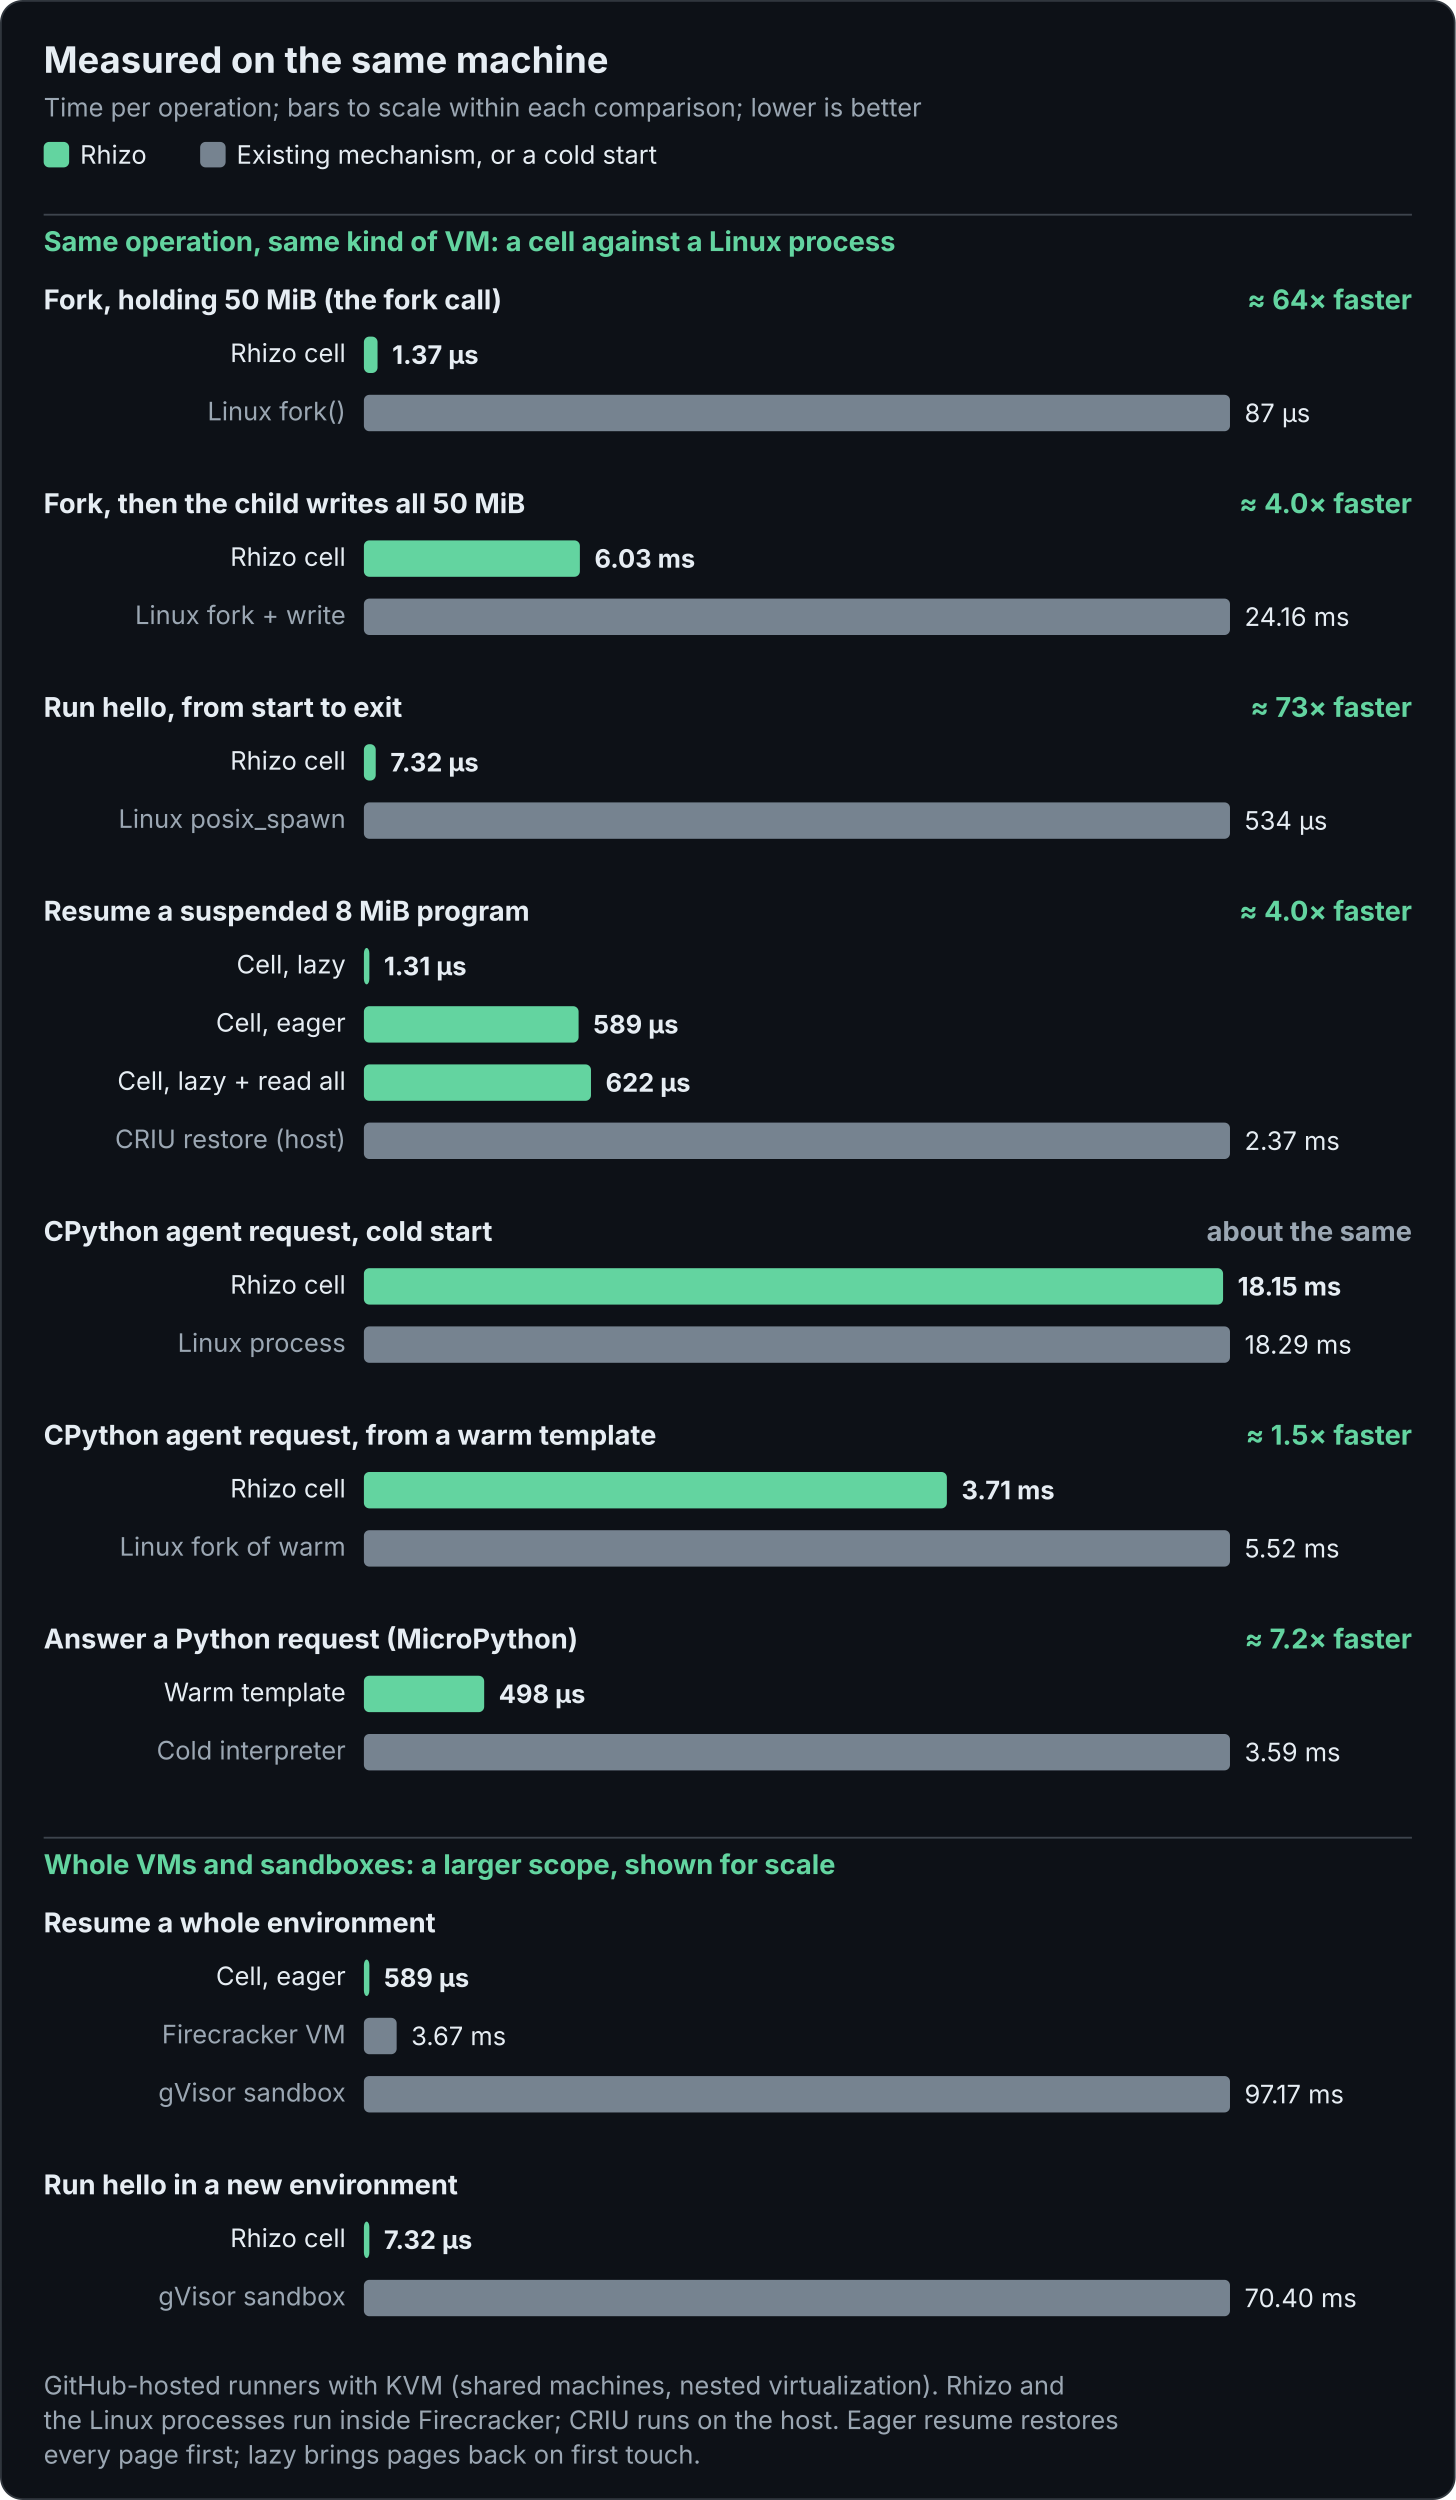
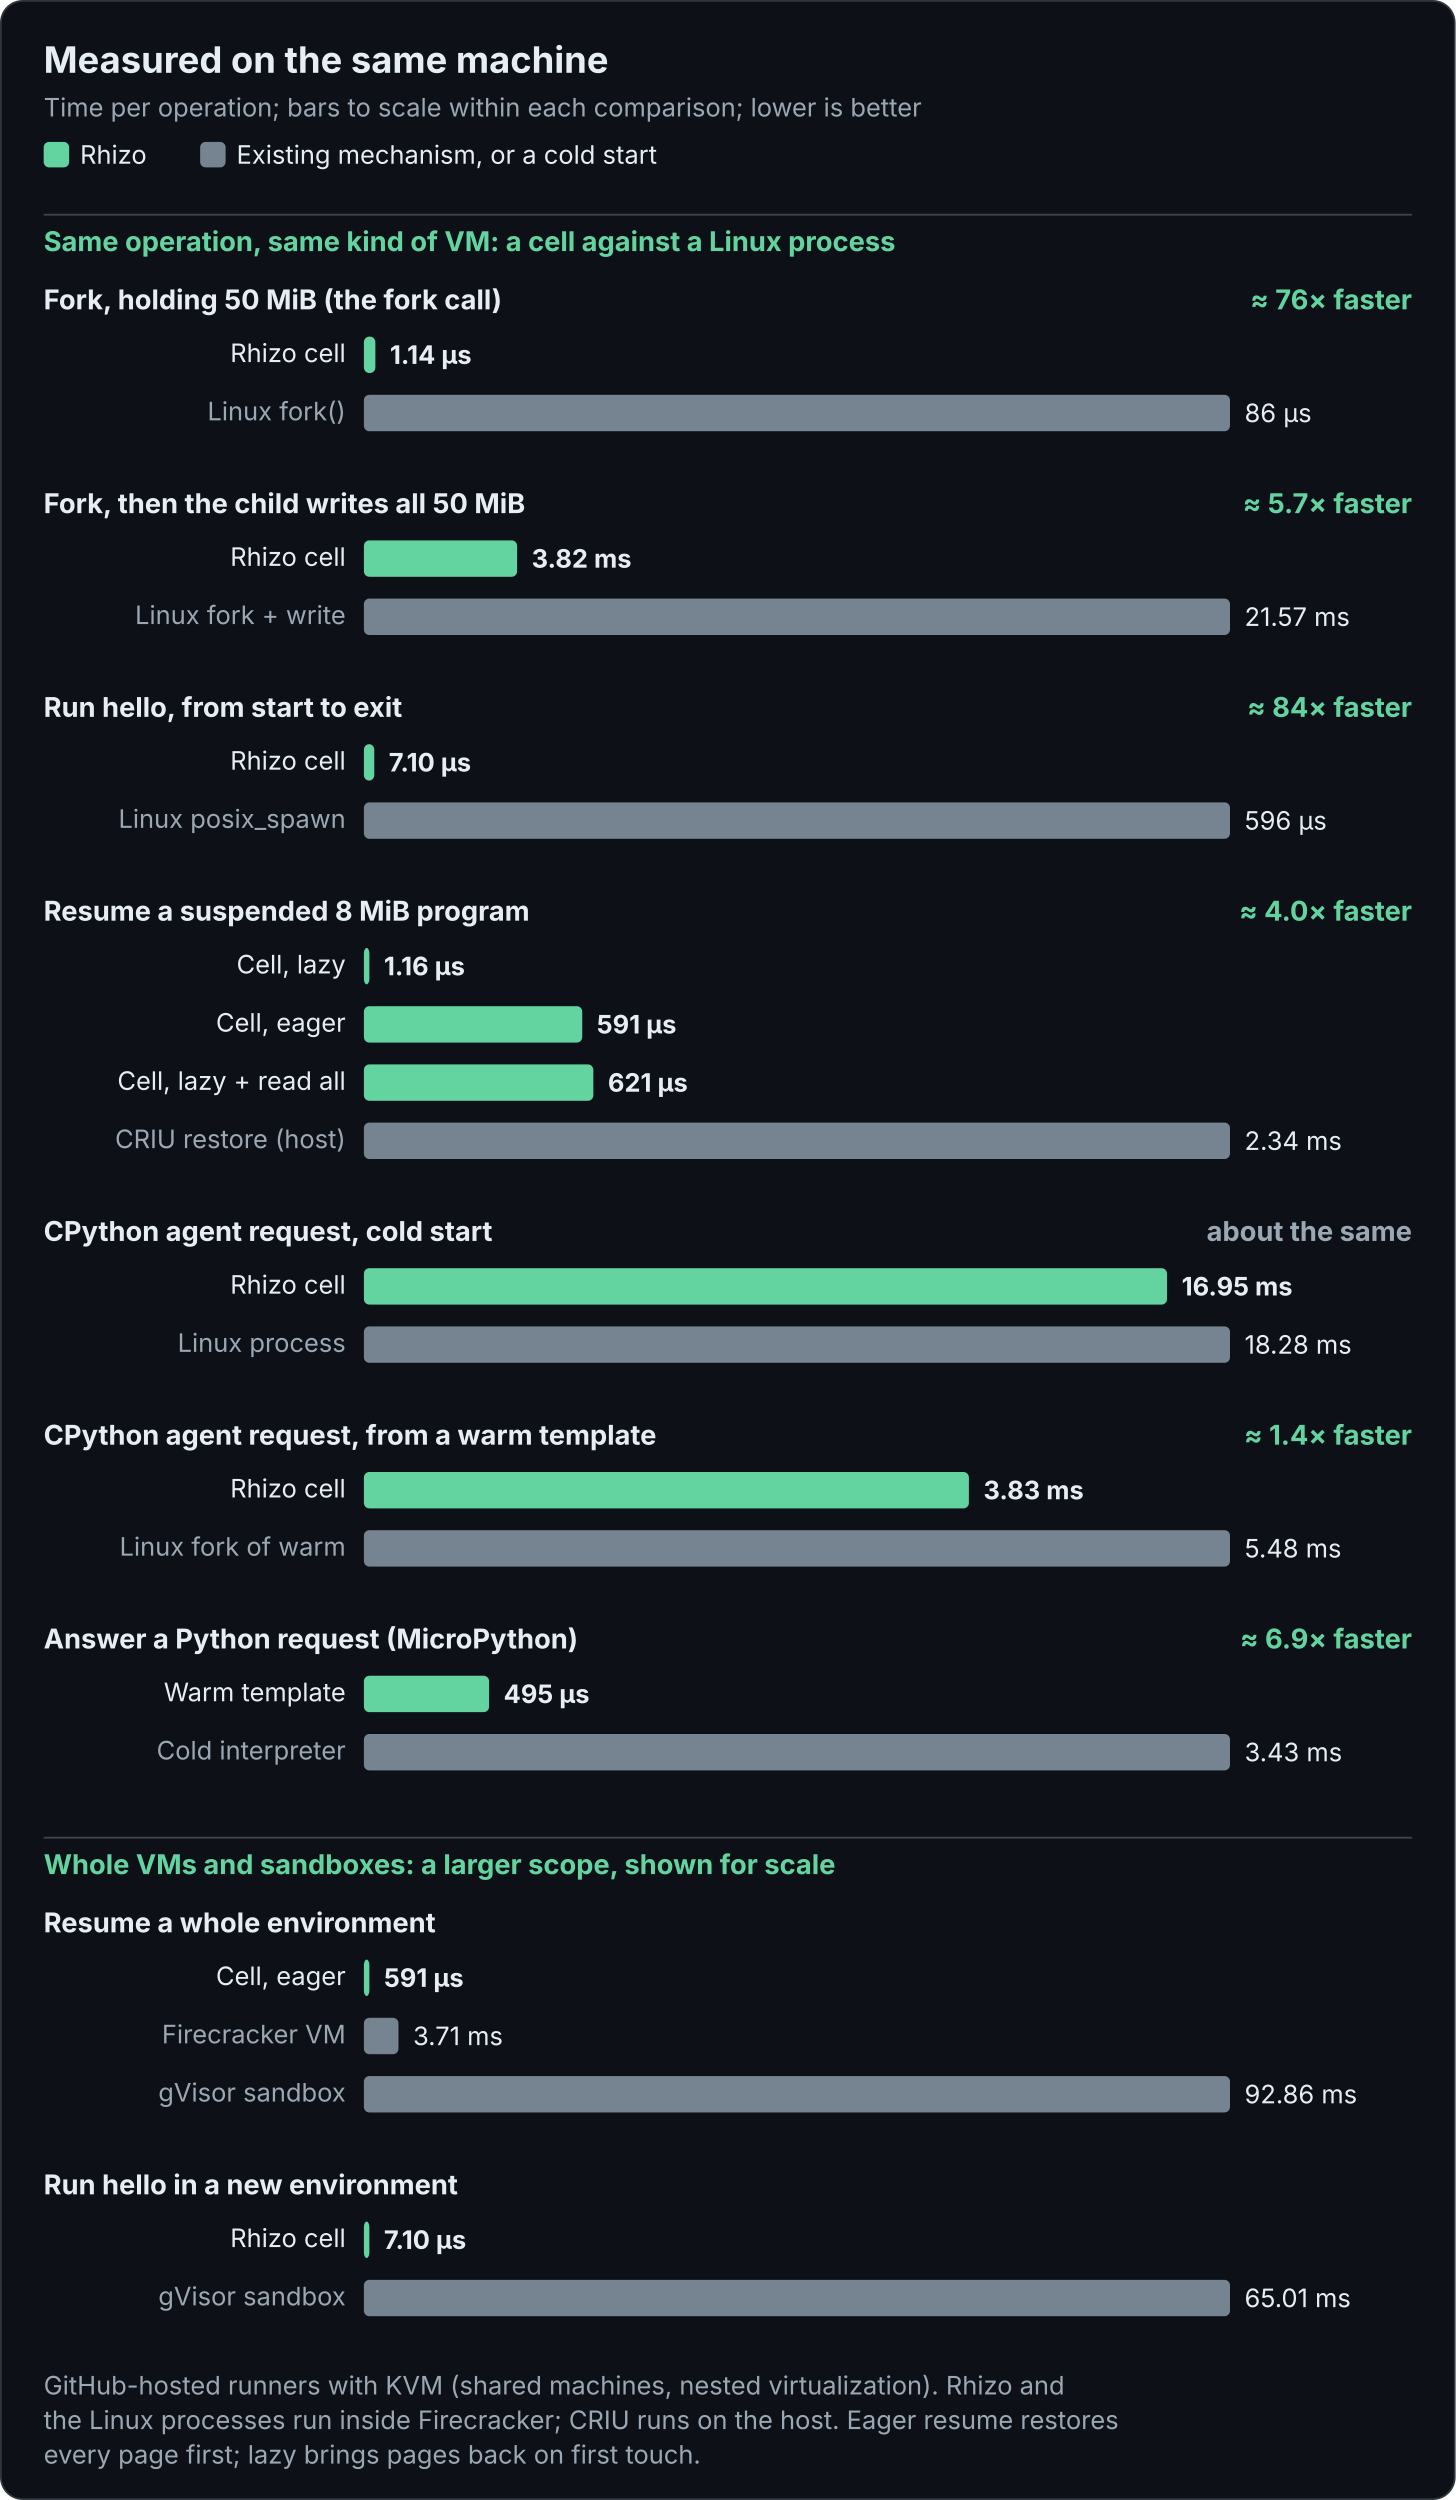
<svg xmlns="http://www.w3.org/2000/svg" viewBox="0 0 800 1374" width="800" height="1374" role="img" font-family="Inter, -apple-system, Segoe UI, Helvetica, Arial, sans-serif">
  <defs>
    <marker id="a" viewBox="0 0 10 10" refX="9" refY="5" markerWidth="7" markerHeight="7" orient="auto-start-reverse">
      <path d="M0 0L10 5L0 10z" fill="#8b98a5" />
    </marker>
  </defs>
  <rect class="bg" x="0.5" y="0.5" width="799" height="1373" rx="12" fill="#0d1117" stroke="#30363d" />
  <text x="24" y="40" font-size="20" fill="#e6edf3" font-weight="700">Measured on the same machine</text>
  <text x="24" y="64" font-size="14" fill="#9ba7b3">Time per operation; bars to scale within each comparison; lower is better</text>
  <rect x="24" y="78" width="14" height="14" rx="3" fill="#63d4a0" stroke="#63d4a0" stroke-width="0" />
  <text x="44" y="90" font-size="14" fill="#e6edf3">Rhizo</text>
  <rect x="110" y="78" width="14" height="14" rx="3" fill="#768390" stroke="#768390" stroke-width="0" />
  <text x="130" y="90" font-size="14" fill="#e6edf3">Existing mechanism, or a cold start</text>
  <line x1="24" y1="118" x2="776" y2="118" stroke="#3d444d" stroke-width="1" />
  <text x="24" y="138" font-size="15" fill="#63d4a0" font-weight="700">Same operation, same kind of VM: a cell against a Linux process</text>
  <text x="24" y="170" font-size="15" fill="#e6edf3" font-weight="700">Fork, holding 50 MiB (the fork call)</text>
-   <text x="776" y="170" font-size="15" fill="#63d4a0" font-weight="700" text-anchor="end">≈ 64× faster</text>
+   <text x="776" y="170" font-size="15" fill="#63d4a0" font-weight="700" text-anchor="end">≈ 76× faster</text>
  <text x="190" y="199" font-size="14" fill="#e6edf3" text-anchor="end">Rhizo cell</text>
-   <rect x="200" y="185" width="7.5" height="20" rx="3" fill="#63d4a0" stroke="#63d4a0" stroke-width="0" />
-   <text x="215.495" y="200" font-size="14" fill="#e6edf3" font-weight="700" stroke="#0d1117" stroke-width="5" stroke-linejoin="round" paint-order="stroke">1.37 µs</text>
+   <rect x="200" y="185" width="6.3" height="20" rx="3" fill="#63d4a0" stroke="#63d4a0" stroke-width="0" />
+   <text x="214.288" y="200" font-size="14" fill="#e6edf3" font-weight="700" stroke="#0d1117" stroke-width="5" stroke-linejoin="round" paint-order="stroke">1.14 µs</text>
  <text x="190" y="231" font-size="14" fill="#9ba7b3" text-anchor="end">Linux fork()</text>
  <rect x="200" y="217" width="476.0" height="20" rx="3" fill="#768390" stroke="#768390" stroke-width="0" />
-   <text x="684.0" y="232" font-size="14" fill="#e6edf3" font-weight="400" stroke="#0d1117" stroke-width="5" stroke-linejoin="round" paint-order="stroke">87 µs</text>
+   <text x="684.0" y="232" font-size="14" fill="#e6edf3" font-weight="400" stroke="#0d1117" stroke-width="5" stroke-linejoin="round" paint-order="stroke">86 µs</text>
  <text x="24" y="282" font-size="15" fill="#e6edf3" font-weight="700">Fork, then the child writes all 50 MiB</text>
-   <text x="776" y="282" font-size="15" fill="#63d4a0" font-weight="700" text-anchor="end">≈ 4.0× faster</text>
+   <text x="776" y="282" font-size="15" fill="#63d4a0" font-weight="700" text-anchor="end">≈ 5.7× faster</text>
  <text x="190" y="311" font-size="14" fill="#e6edf3" text-anchor="end">Rhizo cell</text>
-   <rect x="200" y="297" width="118.7" height="20" rx="3" fill="#63d4a0" stroke="#63d4a0" stroke-width="0" />
-   <text x="326.713" y="312" font-size="14" fill="#e6edf3" font-weight="700" stroke="#0d1117" stroke-width="5" stroke-linejoin="round" paint-order="stroke">6.03 ms</text>
+   <rect x="200" y="297" width="84.2" height="20" rx="3" fill="#63d4a0" stroke="#63d4a0" stroke-width="0" />
+   <text x="292.187" y="312" font-size="14" fill="#e6edf3" font-weight="700" stroke="#0d1117" stroke-width="5" stroke-linejoin="round" paint-order="stroke">3.82 ms</text>
  <text x="190" y="343" font-size="14" fill="#9ba7b3" text-anchor="end">Linux fork + write</text>
  <rect x="200" y="329" width="476.0" height="20" rx="3" fill="#768390" stroke="#768390" stroke-width="0" />
-   <text x="684.0" y="344" font-size="14" fill="#e6edf3" font-weight="400" stroke="#0d1117" stroke-width="5" stroke-linejoin="round" paint-order="stroke">24.16 ms</text>
+   <text x="684.0" y="344" font-size="14" fill="#e6edf3" font-weight="400" stroke="#0d1117" stroke-width="5" stroke-linejoin="round" paint-order="stroke">21.57 ms</text>
  <text x="24" y="394" font-size="15" fill="#e6edf3" font-weight="700">Run hello, from start to exit</text>
-   <text x="776" y="394" font-size="15" fill="#63d4a0" font-weight="700" text-anchor="end">≈ 73× faster</text>
+   <text x="776" y="394" font-size="15" fill="#63d4a0" font-weight="700" text-anchor="end">≈ 84× faster</text>
  <text x="190" y="423" font-size="14" fill="#e6edf3" text-anchor="end">Rhizo cell</text>
-   <rect x="200" y="409" width="6.5" height="20" rx="3" fill="#63d4a0" stroke="#63d4a0" stroke-width="0" />
-   <text x="214.525" y="424" font-size="14" fill="#e6edf3" font-weight="700" stroke="#0d1117" stroke-width="5" stroke-linejoin="round" paint-order="stroke">7.32 µs</text>
+   <rect x="200" y="409" width="5.7" height="20" rx="3" fill="#63d4a0" stroke="#63d4a0" stroke-width="0" />
+   <text x="213.669" y="424" font-size="14" fill="#e6edf3" font-weight="700" stroke="#0d1117" stroke-width="5" stroke-linejoin="round" paint-order="stroke">7.10 µs</text>
  <text x="190" y="455" font-size="14" fill="#9ba7b3" text-anchor="end">Linux posix_spawn</text>
  <rect x="200" y="441" width="476.0" height="20" rx="3" fill="#768390" stroke="#768390" stroke-width="0" />
-   <text x="684.0" y="456" font-size="14" fill="#e6edf3" font-weight="400" stroke="#0d1117" stroke-width="5" stroke-linejoin="round" paint-order="stroke">534 µs</text>
+   <text x="684.0" y="456" font-size="14" fill="#e6edf3" font-weight="400" stroke="#0d1117" stroke-width="5" stroke-linejoin="round" paint-order="stroke">596 µs</text>
  <text x="24" y="506" font-size="15" fill="#e6edf3" font-weight="700">Resume a suspended 8 MiB program</text>
  <text x="776" y="506" font-size="15" fill="#63d4a0" font-weight="700" text-anchor="end">≈ 4.0× faster</text>
  <text x="190" y="535" font-size="14" fill="#e6edf3" text-anchor="end">Cell, lazy</text>
  <rect x="200" y="521" width="3.0" height="20" rx="3" fill="#63d4a0" stroke="#63d4a0" stroke-width="0" />
-   <text x="211.0" y="536" font-size="14" fill="#e6edf3" font-weight="700" stroke="#0d1117" stroke-width="5" stroke-linejoin="round" paint-order="stroke">1.31 µs</text>
+   <text x="211.0" y="536" font-size="14" fill="#e6edf3" font-weight="700" stroke="#0d1117" stroke-width="5" stroke-linejoin="round" paint-order="stroke">1.16 µs</text>
  <text x="190" y="567" font-size="14" fill="#e6edf3" text-anchor="end">Cell, eager</text>
-   <rect x="200" y="553" width="118.0" height="20" rx="3" fill="#63d4a0" stroke="#63d4a0" stroke-width="0" />
-   <text x="326.036" y="568" font-size="14" fill="#e6edf3" font-weight="700" stroke="#0d1117" stroke-width="5" stroke-linejoin="round" paint-order="stroke">589 µs</text>
+   <rect x="200" y="553" width="120.0" height="20" rx="3" fill="#63d4a0" stroke="#63d4a0" stroke-width="0" />
+   <text x="327.99" y="568" font-size="14" fill="#e6edf3" font-weight="700" stroke="#0d1117" stroke-width="5" stroke-linejoin="round" paint-order="stroke">591 µs</text>
  <text x="190" y="599" font-size="14" fill="#e6edf3" text-anchor="end">Cell, lazy + read all</text>
-   <rect x="200" y="585" width="124.8" height="20" rx="3" fill="#63d4a0" stroke="#63d4a0" stroke-width="0" />
-   <text x="332.817" y="600" font-size="14" fill="#e6edf3" font-weight="700" stroke="#0d1117" stroke-width="5" stroke-linejoin="round" paint-order="stroke">622 µs</text>
+   <rect x="200" y="585" width="126.1" height="20" rx="3" fill="#63d4a0" stroke="#63d4a0" stroke-width="0" />
+   <text x="334.103" y="600" font-size="14" fill="#e6edf3" font-weight="700" stroke="#0d1117" stroke-width="5" stroke-linejoin="round" paint-order="stroke">621 µs</text>
  <text x="190" y="631" font-size="14" fill="#9ba7b3" text-anchor="end">CRIU restore (host)</text>
  <rect x="200" y="617" width="476.0" height="20" rx="3" fill="#768390" stroke="#768390" stroke-width="0" />
-   <text x="684.0" y="632" font-size="14" fill="#e6edf3" font-weight="400" stroke="#0d1117" stroke-width="5" stroke-linejoin="round" paint-order="stroke">2.37 ms</text>
+   <text x="684.0" y="632" font-size="14" fill="#e6edf3" font-weight="400" stroke="#0d1117" stroke-width="5" stroke-linejoin="round" paint-order="stroke">2.34 ms</text>
  <text x="24" y="682" font-size="15" fill="#e6edf3" font-weight="700">CPython agent request, cold start</text>
  <text x="776" y="682" font-size="15" fill="#9ba7b3" font-weight="700" text-anchor="end">about the same</text>
  <text x="190" y="711" font-size="14" fill="#e6edf3" text-anchor="end">Rhizo cell</text>
-   <rect x="200" y="697" width="472.2" height="20" rx="3" fill="#63d4a0" stroke="#63d4a0" stroke-width="0" />
-   <text x="680.174" y="712" font-size="14" fill="#e6edf3" font-weight="700" stroke="#0d1117" stroke-width="5" stroke-linejoin="round" paint-order="stroke">18.15 ms</text>
+   <rect x="200" y="697" width="441.4" height="20" rx="3" fill="#63d4a0" stroke="#63d4a0" stroke-width="0" />
+   <text x="649.435" y="712" font-size="14" fill="#e6edf3" font-weight="700" stroke="#0d1117" stroke-width="5" stroke-linejoin="round" paint-order="stroke">16.95 ms</text>
  <text x="190" y="743" font-size="14" fill="#9ba7b3" text-anchor="end">Linux process</text>
  <rect x="200" y="729" width="476.0" height="20" rx="3" fill="#768390" stroke="#768390" stroke-width="0" />
-   <text x="684.0" y="744" font-size="14" fill="#e6edf3" font-weight="400" stroke="#0d1117" stroke-width="5" stroke-linejoin="round" paint-order="stroke">18.29 ms</text>
+   <text x="684.0" y="744" font-size="14" fill="#e6edf3" font-weight="400" stroke="#0d1117" stroke-width="5" stroke-linejoin="round" paint-order="stroke">18.28 ms</text>
  <text x="24" y="794" font-size="15" fill="#e6edf3" font-weight="700">CPython agent request, from a warm template</text>
-   <text x="776" y="794" font-size="15" fill="#63d4a0" font-weight="700" text-anchor="end">≈ 1.5× faster</text>
+   <text x="776" y="794" font-size="15" fill="#63d4a0" font-weight="700" text-anchor="end">≈ 1.4× faster</text>
  <text x="190" y="823" font-size="14" fill="#e6edf3" text-anchor="end">Rhizo cell</text>
-   <rect x="200" y="809" width="320.4" height="20" rx="3" fill="#63d4a0" stroke="#63d4a0" stroke-width="0" />
-   <text x="528.43" y="824" font-size="14" fill="#e6edf3" font-weight="700" stroke="#0d1117" stroke-width="5" stroke-linejoin="round" paint-order="stroke">3.71 ms</text>
+   <rect x="200" y="809" width="332.5" height="20" rx="3" fill="#63d4a0" stroke="#63d4a0" stroke-width="0" />
+   <text x="540.513" y="824" font-size="14" fill="#e6edf3" font-weight="700" stroke="#0d1117" stroke-width="5" stroke-linejoin="round" paint-order="stroke">3.83 ms</text>
  <text x="190" y="855" font-size="14" fill="#9ba7b3" text-anchor="end">Linux fork of warm</text>
  <rect x="200" y="841" width="476.0" height="20" rx="3" fill="#768390" stroke="#768390" stroke-width="0" />
-   <text x="684.0" y="856" font-size="14" fill="#e6edf3" font-weight="400" stroke="#0d1117" stroke-width="5" stroke-linejoin="round" paint-order="stroke">5.52 ms</text>
+   <text x="684.0" y="856" font-size="14" fill="#e6edf3" font-weight="400" stroke="#0d1117" stroke-width="5" stroke-linejoin="round" paint-order="stroke">5.48 ms</text>
  <text x="24" y="906" font-size="15" fill="#e6edf3" font-weight="700">Answer a Python request (MicroPython)</text>
-   <text x="776" y="906" font-size="15" fill="#63d4a0" font-weight="700" text-anchor="end">≈ 7.2× faster</text>
+   <text x="776" y="906" font-size="15" fill="#63d4a0" font-weight="700" text-anchor="end">≈ 6.9× faster</text>
  <text x="190" y="935" font-size="14" fill="#e6edf3" text-anchor="end">Warm template</text>
-   <rect x="200" y="921" width="66.1" height="20" rx="3" fill="#63d4a0" stroke="#63d4a0" stroke-width="0" />
-   <text x="274.091" y="936" font-size="14" fill="#e6edf3" font-weight="700" stroke="#0d1117" stroke-width="5" stroke-linejoin="round" paint-order="stroke">498 µs</text>
+   <rect x="200" y="921" width="68.8" height="20" rx="3" fill="#63d4a0" stroke="#63d4a0" stroke-width="0" />
+   <text x="276.783" y="936" font-size="14" fill="#e6edf3" font-weight="700" stroke="#0d1117" stroke-width="5" stroke-linejoin="round" paint-order="stroke">495 µs</text>
  <text x="190" y="967" font-size="14" fill="#9ba7b3" text-anchor="end">Cold interpreter</text>
  <rect x="200" y="953" width="476.0" height="20" rx="3" fill="#768390" stroke="#768390" stroke-width="0" />
-   <text x="684.0" y="968" font-size="14" fill="#e6edf3" font-weight="400" stroke="#0d1117" stroke-width="5" stroke-linejoin="round" paint-order="stroke">3.59 ms</text>
+   <text x="684.0" y="968" font-size="14" fill="#e6edf3" font-weight="400" stroke="#0d1117" stroke-width="5" stroke-linejoin="round" paint-order="stroke">3.43 ms</text>
  <line x1="24" y1="1010" x2="776" y2="1010" stroke="#3d444d" stroke-width="1" />
  <text x="24" y="1030" font-size="15" fill="#63d4a0" font-weight="700">Whole VMs and sandboxes: a larger scope, shown for scale</text>
  <text x="24" y="1062" font-size="15" fill="#e6edf3" font-weight="700">Resume a whole environment</text>
  <text x="190" y="1091" font-size="14" fill="#e6edf3" text-anchor="end">Cell, eager</text>
  <rect x="200" y="1077" width="3.0" height="20" rx="3" fill="#63d4a0" stroke="#63d4a0" stroke-width="0" />
-   <text x="211.0" y="1092" font-size="14" fill="#e6edf3" font-weight="700" stroke="#0d1117" stroke-width="5" stroke-linejoin="round" paint-order="stroke">589 µs</text>
+   <text x="211.029" y="1092" font-size="14" fill="#e6edf3" font-weight="700" stroke="#0d1117" stroke-width="5" stroke-linejoin="round" paint-order="stroke">591 µs</text>
  <text x="190" y="1123" font-size="14" fill="#9ba7b3" text-anchor="end">Firecracker VM</text>
-   <rect x="200" y="1109" width="18.0" height="20" rx="3" fill="#768390" stroke="#768390" stroke-width="0" />
-   <text x="225.969" y="1124" font-size="14" fill="#e6edf3" font-weight="400" stroke="#0d1117" stroke-width="5" stroke-linejoin="round" paint-order="stroke">3.67 ms</text>
+   <rect x="200" y="1109" width="19.0" height="20" rx="3" fill="#768390" stroke="#768390" stroke-width="0" />
+   <text x="227.019" y="1124" font-size="14" fill="#e6edf3" font-weight="400" stroke="#0d1117" stroke-width="5" stroke-linejoin="round" paint-order="stroke">3.71 ms</text>
  <text x="190" y="1155" font-size="14" fill="#9ba7b3" text-anchor="end">gVisor sandbox</text>
  <rect x="200" y="1141" width="476.0" height="20" rx="3" fill="#768390" stroke="#768390" stroke-width="0" />
-   <text x="684.0" y="1156" font-size="14" fill="#e6edf3" font-weight="400" stroke="#0d1117" stroke-width="5" stroke-linejoin="round" paint-order="stroke">97.17 ms</text>
+   <text x="684.0" y="1156" font-size="14" fill="#e6edf3" font-weight="400" stroke="#0d1117" stroke-width="5" stroke-linejoin="round" paint-order="stroke">92.86 ms</text>
  <text x="24" y="1206" font-size="15" fill="#e6edf3" font-weight="700">Run hello in a new environment</text>
  <text x="190" y="1235" font-size="14" fill="#e6edf3" text-anchor="end">Rhizo cell</text>
  <rect x="200" y="1221" width="3.0" height="20" rx="3" fill="#63d4a0" stroke="#63d4a0" stroke-width="0" />
-   <text x="211.0" y="1236" font-size="14" fill="#e6edf3" font-weight="700" stroke="#0d1117" stroke-width="5" stroke-linejoin="round" paint-order="stroke">7.32 µs</text>
+   <text x="211.0" y="1236" font-size="14" fill="#e6edf3" font-weight="700" stroke="#0d1117" stroke-width="5" stroke-linejoin="round" paint-order="stroke">7.10 µs</text>
  <text x="190" y="1267" font-size="14" fill="#9ba7b3" text-anchor="end">gVisor sandbox</text>
  <rect x="200" y="1253" width="476.0" height="20" rx="3" fill="#768390" stroke="#768390" stroke-width="0" />
-   <text x="684.0" y="1268" font-size="14" fill="#e6edf3" font-weight="400" stroke="#0d1117" stroke-width="5" stroke-linejoin="round" paint-order="stroke">70.40 ms</text>
+   <text x="684.0" y="1268" font-size="14" fill="#e6edf3" font-weight="400" stroke="#0d1117" stroke-width="5" stroke-linejoin="round" paint-order="stroke">65.01 ms</text>
  <text x="24" y="1316" font-size="14" fill="#9ba7b3">GitHub-hosted runners with KVM (shared machines, nested virtualization). Rhizo and</text>
  <text x="24" y="1335" font-size="14" fill="#9ba7b3">the Linux processes run inside Firecracker; CRIU runs on the host. Eager resume restores</text>
  <text x="24" y="1354" font-size="14" fill="#9ba7b3">every page first; lazy brings pages back on first touch.</text>
</svg>
